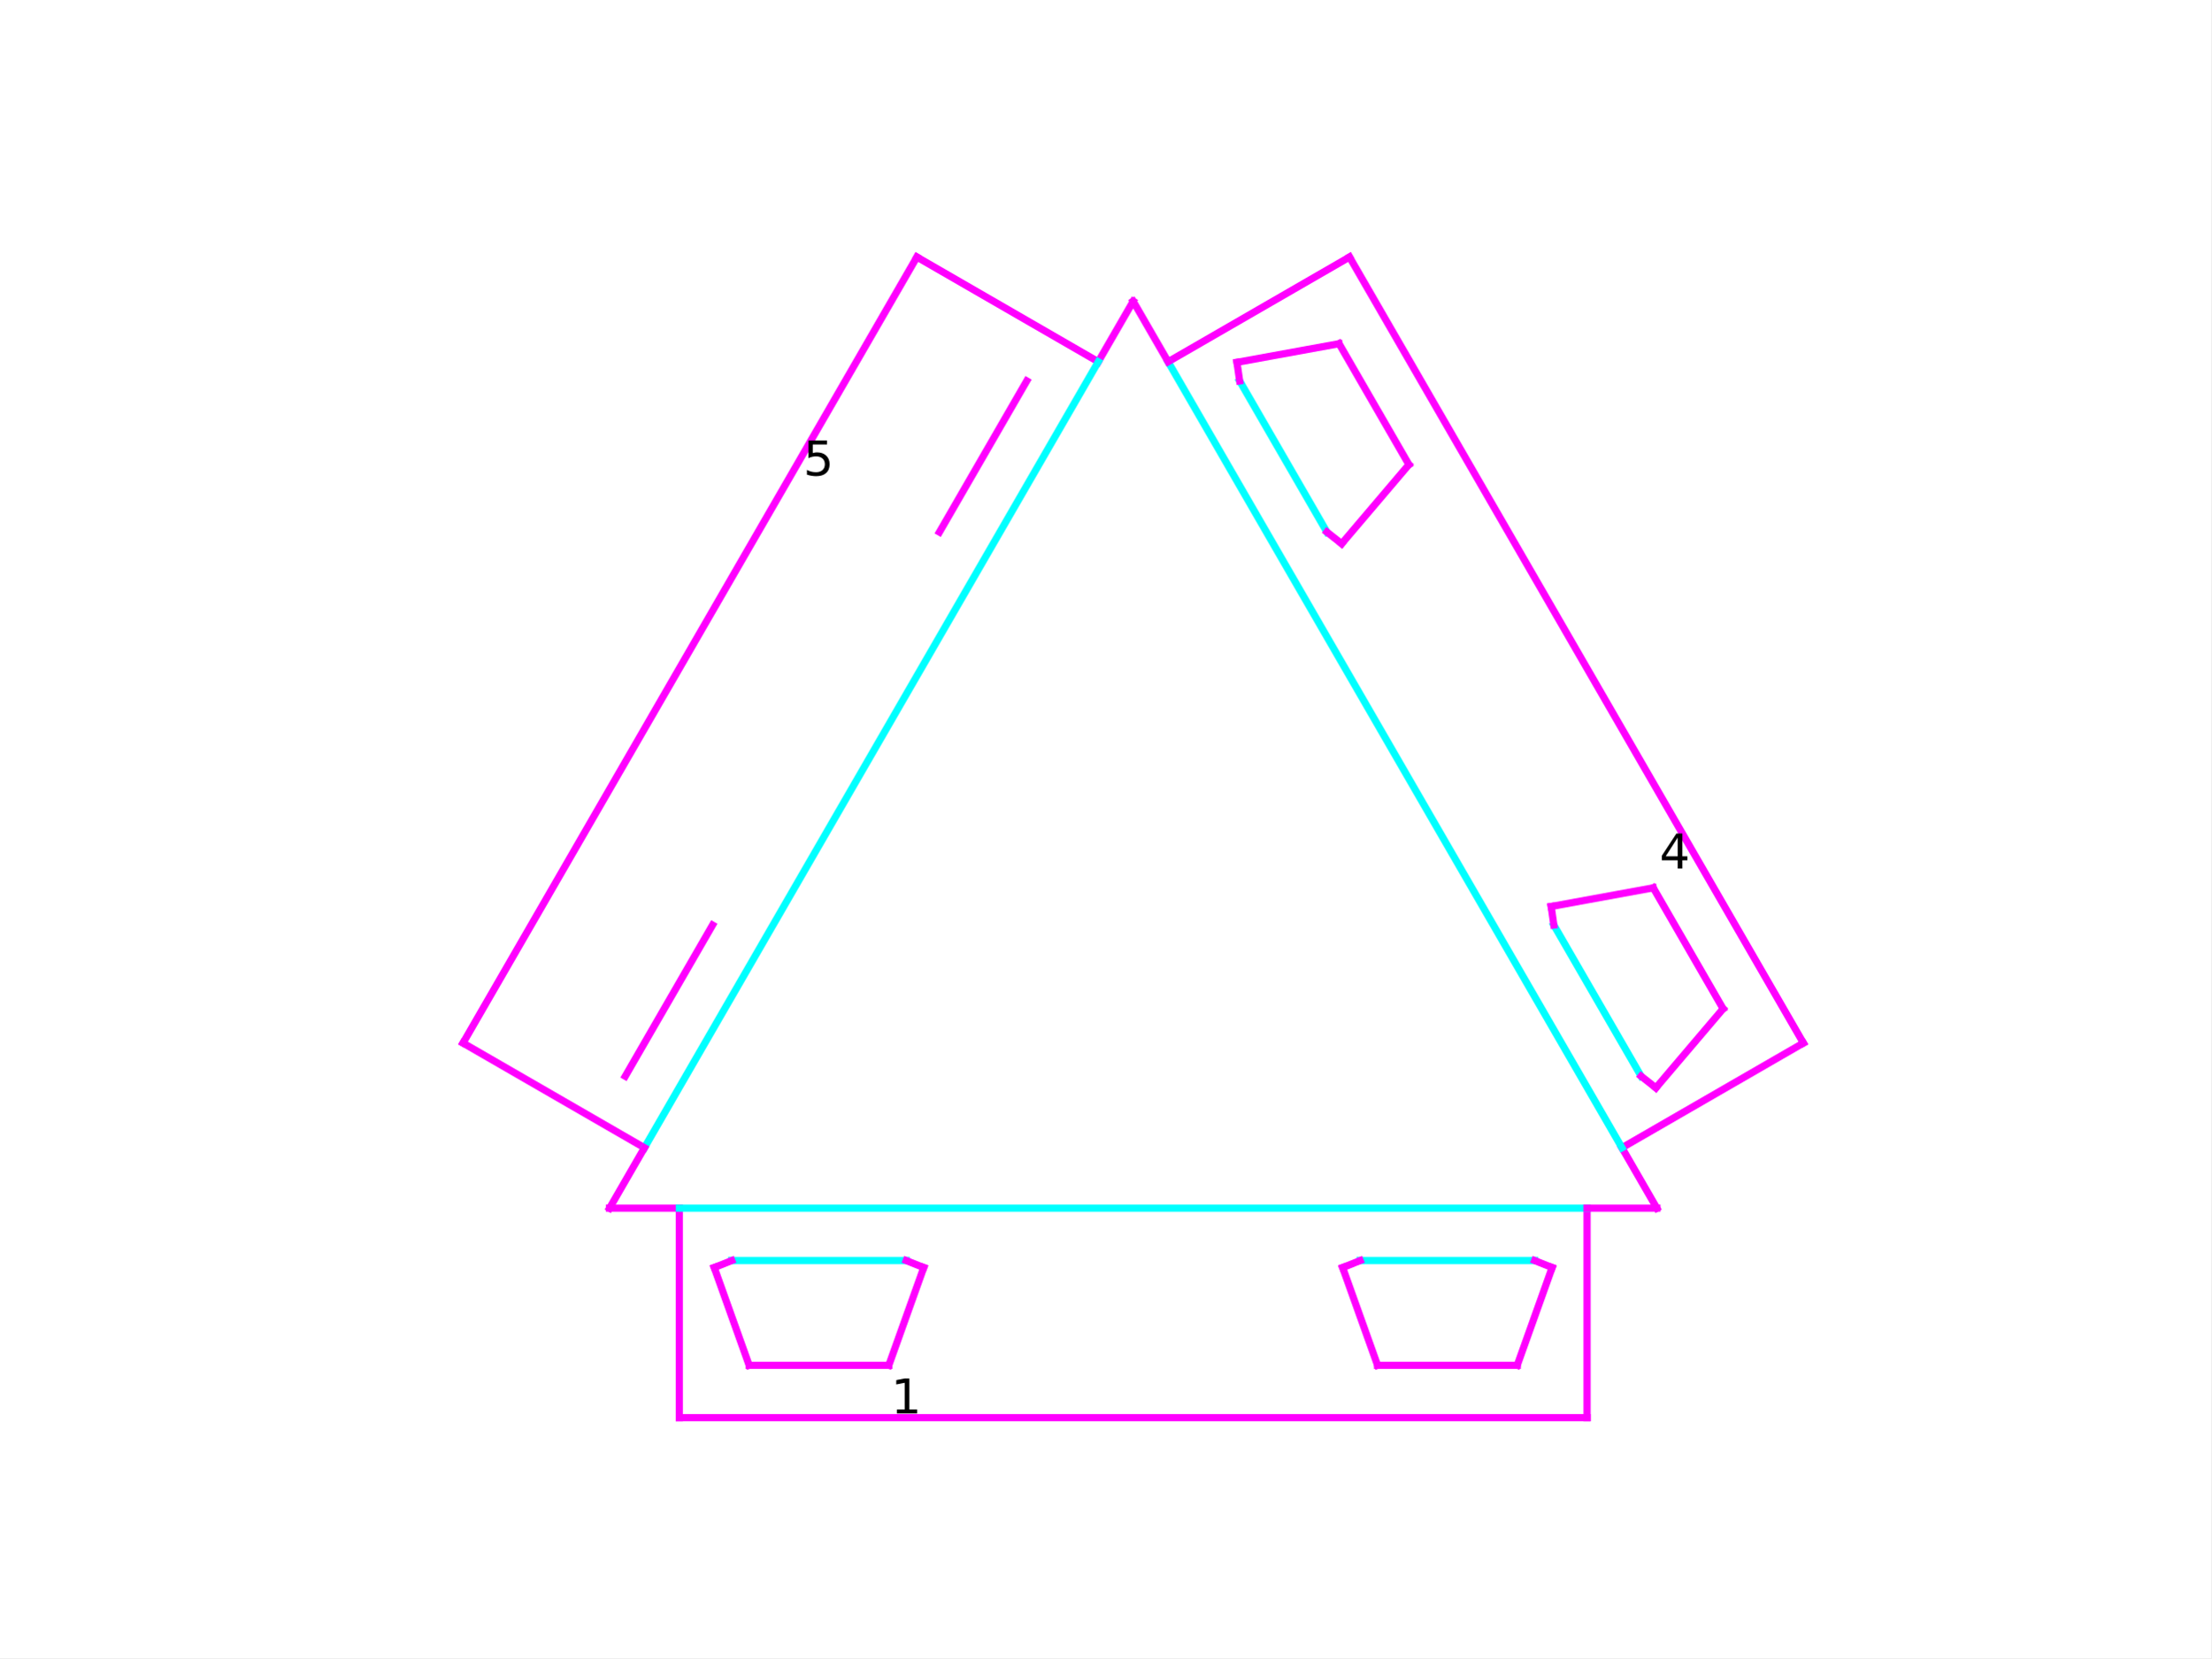
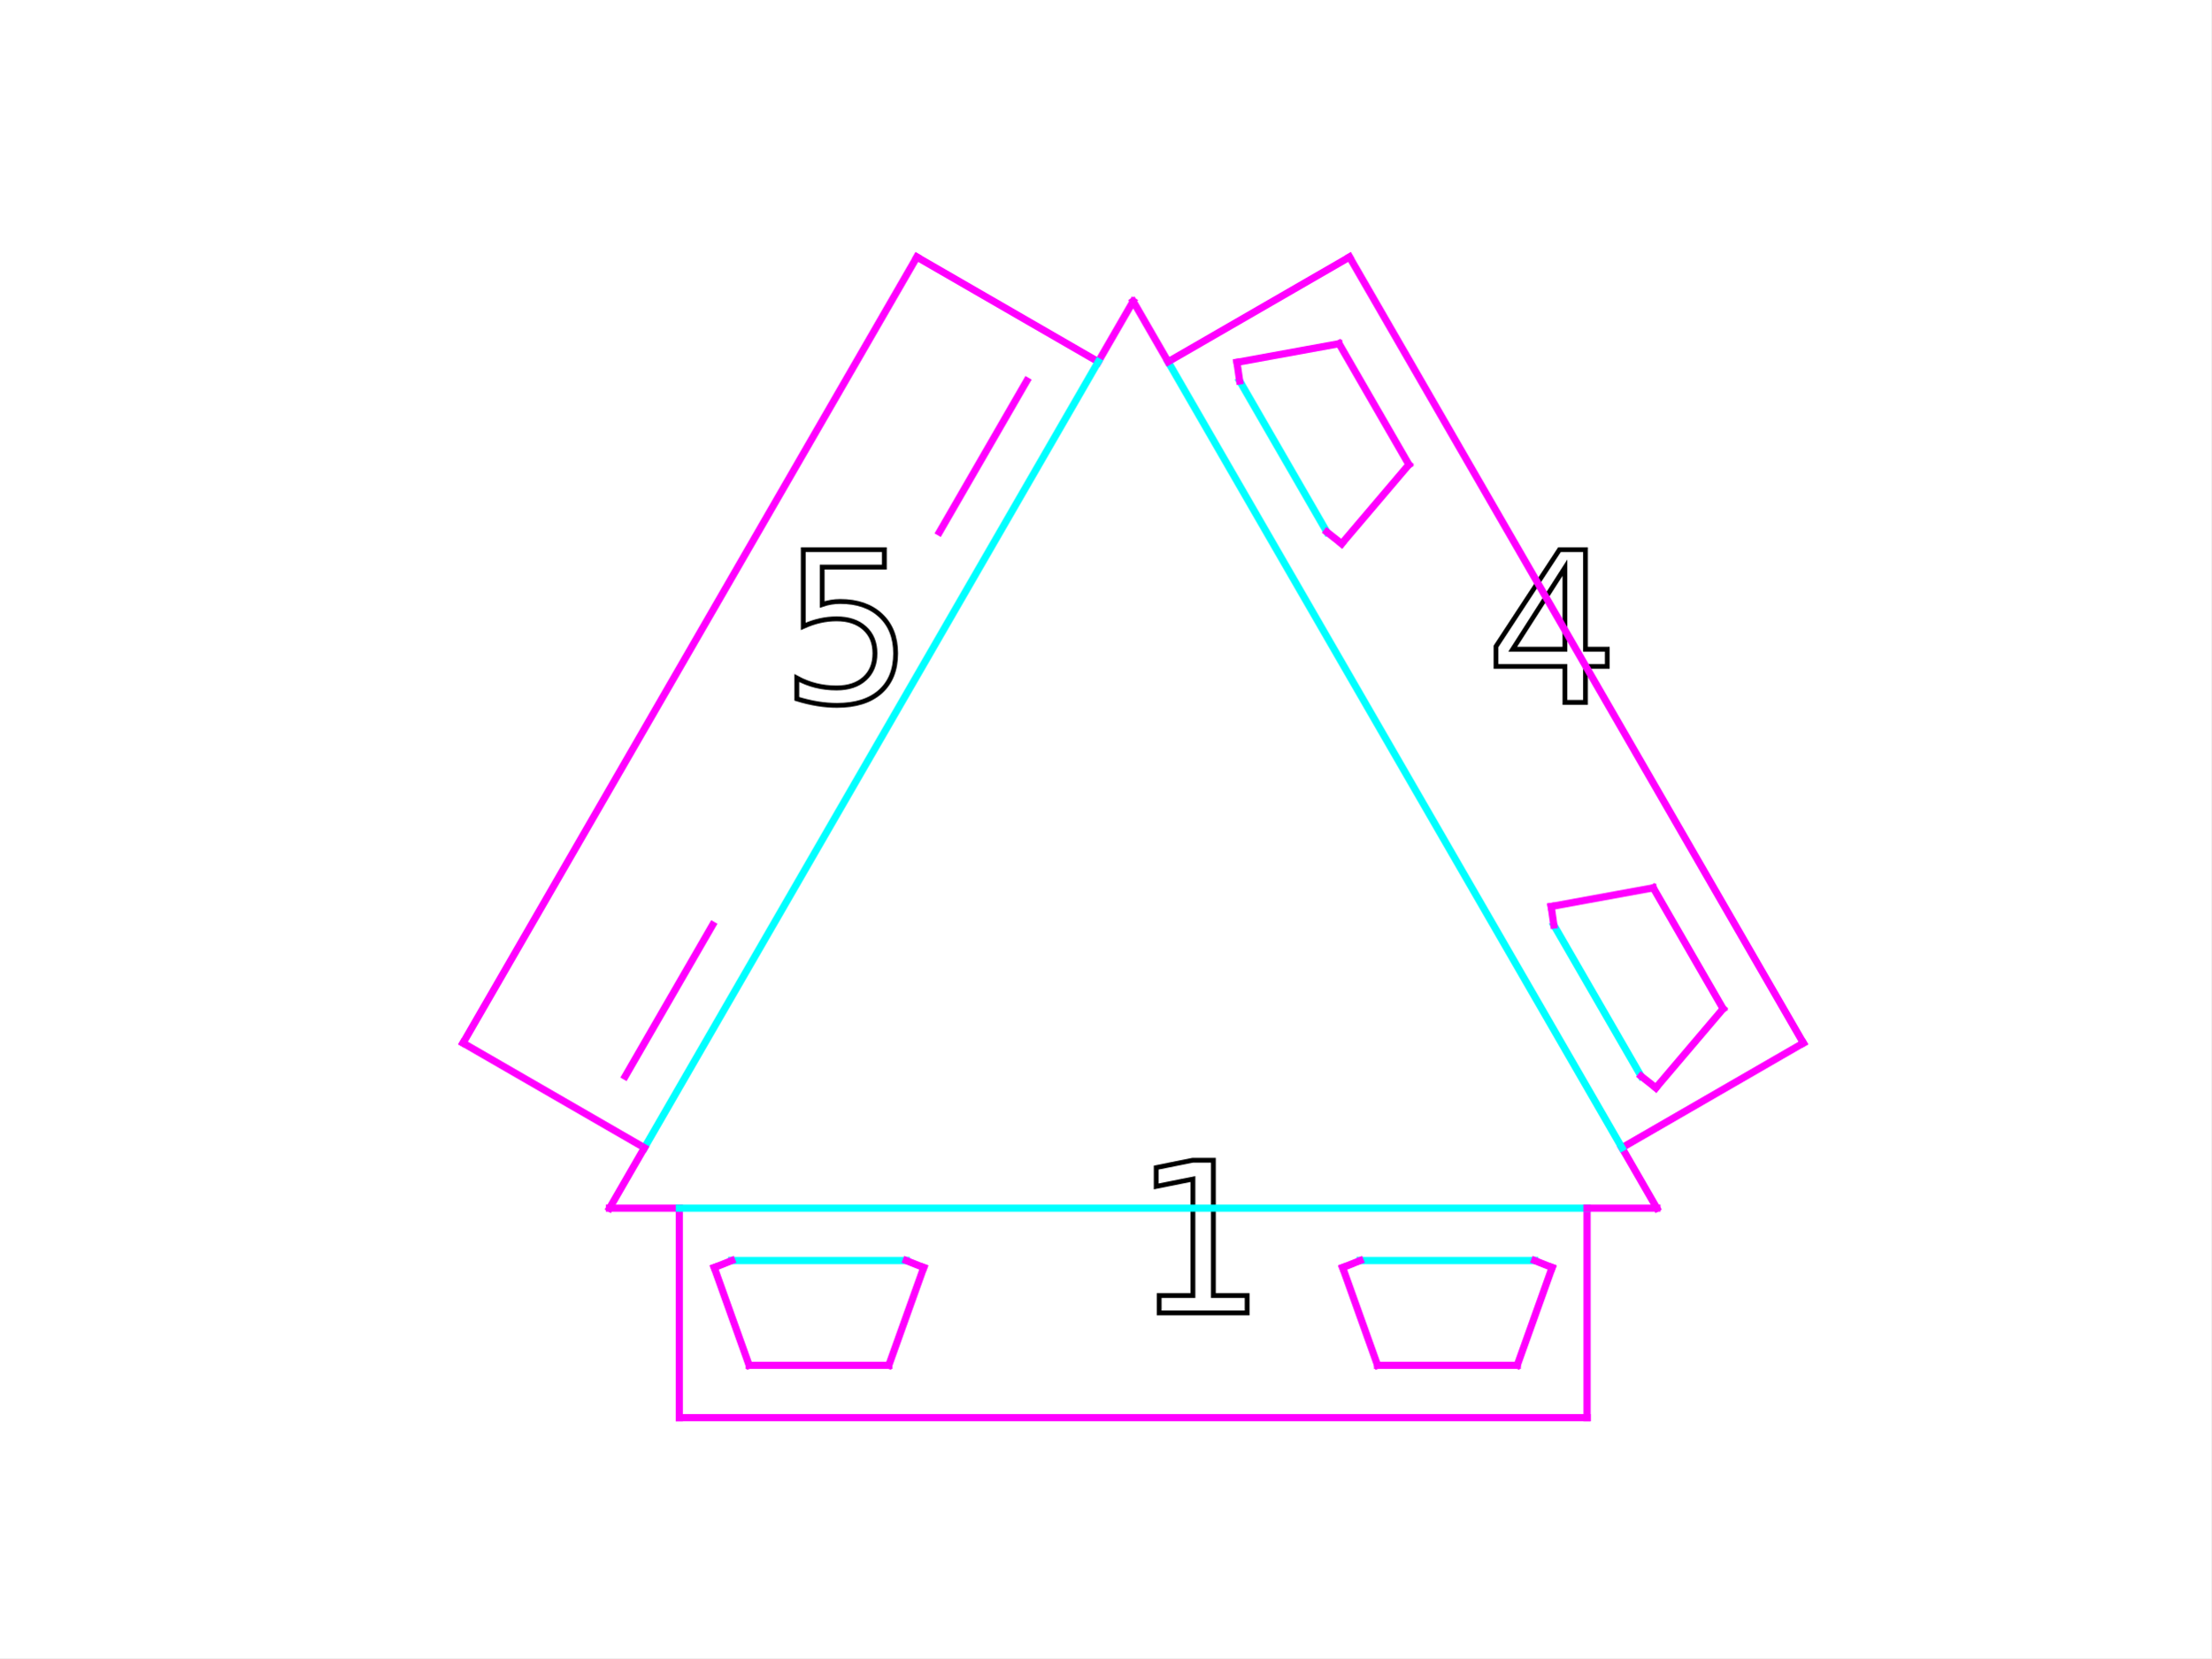
- <svg xmlns="http://www.w3.org/2000/svg" xmlns:xlink="http://www.w3.org/1999/xlink" height="345.6pt" version="1.1" viewBox="0 0 460.8 345.6" width="460.8pt">
+ <svg xmlns="http://www.w3.org/2000/svg" height="345.6pt" version="1.1" viewBox="0 0 460.8 345.6" width="460.8pt">
  <defs>
    <style type="text/css">
*{stroke-linecap:butt;stroke-linejoin:round;}
  </style>
  </defs>
  <g id="figure_1">
    <g id="patch_1">
      <path d="M 0 345.6  L 460.8 345.6  L 460.8 0  L 0 0  z " style="fill:#ffffff;" />
    </g>
    <g id="axes_1">
+       <g id="patch_2">
+         <path clip-path="url(#p56aaf7efbd)" d="M 241.576 270.038  L 248.609 270.038  L 248.609 245.754  L 240.955 247.289  L 240.955 243.366  L 248.568 241.832  L 252.872 241.832  L 252.872 270.038  L 259.905 270.038  L 259.905 273.66  L 241.576 273.66  z " style="fill:none;stroke:#000000;stroke-linejoin:miter;" />
+       </g>
+       <g id="patch_3">
+         <path clip-path="url(#p56aaf7efbd)" d="M 326.135 118.322  L 315.262 135.314  L 326.135 135.314  z M 325.003 114.57  L 330.419 114.57  L 330.419 135.314  L 334.962 135.314  L 334.962 138.895  L 330.419 138.895  L 330.419 146.399  L 326.135 146.399  L 326.135 138.895  L 311.769 138.895  L 311.769 134.741  z " style="fill:none;stroke:#000000;stroke-linejoin:miter;" />
+       </g>
+       <g id="patch_4">
+         <path clip-path="url(#p56aaf7efbd)" d="M 167.399 114.57  L 184.302 114.57  L 184.302 118.199  L 171.342 118.199  L 171.342 125.996  Q 172.276 125.675 173.211 125.518  Q 174.152 125.362 175.094 125.362  Q 180.421 125.362 183.532 128.281  Q 186.649 131.201 186.649 136.187  Q 186.649 141.323 183.45 144.175  Q 180.251 147.019 174.432 147.019  Q 172.427 147.019 170.346 146.678  Q 168.272 146.337 166.055 145.655  L 166.055 141.323  Q 167.972 142.367 170.019 142.879  Q 172.065 143.39 174.343 143.39  Q 178.034 143.39 180.182 141.453  Q 182.338 139.516 182.338 136.187  Q 182.338 132.865 180.182 130.928  Q 178.034 128.984 174.343 128.984  Q 172.618 128.984 170.899 129.366  Q 169.186 129.748 167.399 130.559  z " style="fill:none;stroke:#000000;stroke-linejoin:miter;" />
+       </g>
      <g id="line2d_1">
-         <path clip-path="url(#pe1edeb7a87)" d="M 127.019 251.832  L 141.571 251.832  " style="fill:none;stroke:#ff00ff;stroke-linecap:square;stroke-width:1.5;" />
+         <path clip-path="url(#p56aaf7efbd)" d="M 127.019 251.832  L 141.571 251.832  " style="fill:none;stroke:#ff00ff;stroke-linecap:square;stroke-width:1.5;" />
      </g>
      <g id="line2d_2">
-         <path clip-path="url(#pe1edeb7a87)" d="M 141.571 251.832  L 141.571 295.488  " style="fill:none;stroke:#ff00ff;stroke-linecap:square;stroke-width:1.5;" />
+         <path clip-path="url(#p56aaf7efbd)" d="M 141.571 251.832  L 141.571 295.488  " style="fill:none;stroke:#ff00ff;stroke-linecap:square;stroke-width:1.5;" />
      </g>
      <g id="line2d_3">
-         <path clip-path="url(#pe1edeb7a87)" d="M 141.571 295.488  L 330.749 295.488  " style="fill:none;stroke:#ff00ff;stroke-linecap:square;stroke-width:1.5;" />
+         <path clip-path="url(#p56aaf7efbd)" d="M 141.571 295.488  L 330.749 295.488  " style="fill:none;stroke:#ff00ff;stroke-linecap:square;stroke-width:1.5;" />
      </g>
      <g id="line2d_4">
-         <path clip-path="url(#pe1edeb7a87)" d="M 330.749 295.488  L 330.749 251.832  " style="fill:none;stroke:#ff00ff;stroke-linecap:square;stroke-width:1.5;" />
+         <path clip-path="url(#p56aaf7efbd)" d="M 330.749 295.488  L 330.749 251.832  " style="fill:none;stroke:#ff00ff;stroke-linecap:square;stroke-width:1.5;" />
      </g>
      <g id="line2d_5">
-         <path clip-path="url(#pe1edeb7a87)" d="M 141.571 251.832  L 330.749 251.832  " style="fill:none;stroke:#00ffff;stroke-linecap:square;stroke-width:1.5;" />
+         <path clip-path="url(#p56aaf7efbd)" d="M 141.571 251.832  L 330.749 251.832  " style="fill:none;stroke:#00ffff;stroke-linecap:square;stroke-width:1.5;" />
      </g>
      <g id="line2d_6">
-         <path clip-path="url(#pe1edeb7a87)" d="M 330.749 251.832  L 345.301 251.832  " style="fill:none;stroke:#ff00ff;stroke-linecap:square;stroke-width:1.5;" />
+         <path clip-path="url(#p56aaf7efbd)" d="M 330.749 251.832  L 345.301 251.832  " style="fill:none;stroke:#ff00ff;stroke-linecap:square;stroke-width:1.5;" />
      </g>
      <g id="line2d_7">
-         <path clip-path="url(#pe1edeb7a87)" d="M 152.485 262.746  L 188.866 262.746  " style="fill:none;stroke:#00ffff;stroke-linecap:square;stroke-width:1.5;" />
+         <path clip-path="url(#p56aaf7efbd)" d="M 152.485 262.746  L 188.866 262.746  " style="fill:none;stroke:#00ffff;stroke-linecap:square;stroke-width:1.5;" />
      </g>
      <g id="line2d_8">
-         <path clip-path="url(#pe1edeb7a87)" d="M 188.866 262.746  L 192.504 264.201  " style="fill:none;stroke:#ff00ff;stroke-linecap:square;stroke-width:1.5;" />
+         <path clip-path="url(#p56aaf7efbd)" d="M 188.866 262.746  L 192.504 264.201  " style="fill:none;stroke:#ff00ff;stroke-linecap:square;stroke-width:1.5;" />
      </g>
      <g id="line2d_9">
-         <path clip-path="url(#pe1edeb7a87)" d="M 192.504 264.201  L 185.228 284.574  " style="fill:none;stroke:#ff00ff;stroke-linecap:square;stroke-width:1.5;" />
+         <path clip-path="url(#p56aaf7efbd)" d="M 192.504 264.201  L 185.228 284.574  " style="fill:none;stroke:#ff00ff;stroke-linecap:square;stroke-width:1.5;" />
      </g>
      <g id="line2d_10">
-         <path clip-path="url(#pe1edeb7a87)" d="M 185.228 284.574  L 156.123 284.574  " style="fill:none;stroke:#ff00ff;stroke-linecap:square;stroke-width:1.5;" />
+         <path clip-path="url(#p56aaf7efbd)" d="M 185.228 284.574  L 156.123 284.574  " style="fill:none;stroke:#ff00ff;stroke-linecap:square;stroke-width:1.5;" />
      </g>
      <g id="line2d_11">
-         <path clip-path="url(#pe1edeb7a87)" d="M 156.123 284.574  L 148.847 264.201  " style="fill:none;stroke:#ff00ff;stroke-linecap:square;stroke-width:1.5;" />
+         <path clip-path="url(#p56aaf7efbd)" d="M 156.123 284.574  L 148.847 264.201  " style="fill:none;stroke:#ff00ff;stroke-linecap:square;stroke-width:1.5;" />
      </g>
      <g id="line2d_12">
-         <path clip-path="url(#pe1edeb7a87)" d="M 148.847 264.201  L 152.485 262.746  " style="fill:none;stroke:#ff00ff;stroke-linecap:square;stroke-width:1.5;" />
+         <path clip-path="url(#p56aaf7efbd)" d="M 148.847 264.201  L 152.485 262.746  " style="fill:none;stroke:#ff00ff;stroke-linecap:square;stroke-width:1.5;" />
      </g>
      <g id="line2d_13">
-         <path clip-path="url(#pe1edeb7a87)" d="M 283.454 262.746  L 319.835 262.746  " style="fill:none;stroke:#00ffff;stroke-linecap:square;stroke-width:1.5;" />
+         <path clip-path="url(#p56aaf7efbd)" d="M 283.454 262.746  L 319.835 262.746  " style="fill:none;stroke:#00ffff;stroke-linecap:square;stroke-width:1.5;" />
      </g>
      <g id="line2d_14">
-         <path clip-path="url(#pe1edeb7a87)" d="M 319.835 262.746  L 323.473 264.201  " style="fill:none;stroke:#ff00ff;stroke-linecap:square;stroke-width:1.5;" />
+         <path clip-path="url(#p56aaf7efbd)" d="M 319.835 262.746  L 323.473 264.201  " style="fill:none;stroke:#ff00ff;stroke-linecap:square;stroke-width:1.5;" />
      </g>
      <g id="line2d_15">
-         <path clip-path="url(#pe1edeb7a87)" d="M 323.473 264.201  L 316.197 284.574  " style="fill:none;stroke:#ff00ff;stroke-linecap:square;stroke-width:1.5;" />
+         <path clip-path="url(#p56aaf7efbd)" d="M 323.473 264.201  L 316.197 284.574  " style="fill:none;stroke:#ff00ff;stroke-linecap:square;stroke-width:1.5;" />
      </g>
      <g id="line2d_16">
-         <path clip-path="url(#pe1edeb7a87)" d="M 316.197 284.574  L 287.092 284.574  " style="fill:none;stroke:#ff00ff;stroke-linecap:square;stroke-width:1.5;" />
+         <path clip-path="url(#p56aaf7efbd)" d="M 316.197 284.574  L 287.092 284.574  " style="fill:none;stroke:#ff00ff;stroke-linecap:square;stroke-width:1.5;" />
      </g>
      <g id="line2d_17">
-         <path clip-path="url(#pe1edeb7a87)" d="M 287.092 284.574  L 279.816 264.201  " style="fill:none;stroke:#ff00ff;stroke-linecap:square;stroke-width:1.5;" />
+         <path clip-path="url(#p56aaf7efbd)" d="M 287.092 284.574  L 279.816 264.201  " style="fill:none;stroke:#ff00ff;stroke-linecap:square;stroke-width:1.5;" />
      </g>
      <g id="line2d_18">
-         <path clip-path="url(#pe1edeb7a87)" d="M 279.816 264.201  L 283.454 262.746  " style="fill:none;stroke:#ff00ff;stroke-linecap:square;stroke-width:1.5;" />
+         <path clip-path="url(#p56aaf7efbd)" d="M 279.816 264.201  L 283.454 262.746  " style="fill:none;stroke:#ff00ff;stroke-linecap:square;stroke-width:1.5;" />
      </g>
      <g id="line2d_19">
-         <path clip-path="url(#pe1edeb7a87)" d="M 345.301 251.832  L 338.025 239.229  " style="fill:none;stroke:#ff00ff;stroke-linecap:square;stroke-width:1.5;" />
+         <path clip-path="url(#p56aaf7efbd)" d="M 345.301 251.832  L 338.025 239.229  " style="fill:none;stroke:#ff00ff;stroke-linecap:square;stroke-width:1.5;" />
      </g>
      <g id="line2d_20">
-         <path clip-path="url(#pe1edeb7a87)" d="M 338.025 239.229  L 375.833 217.401  " style="fill:none;stroke:#ff00ff;stroke-linecap:square;stroke-width:1.5;" />
+         <path clip-path="url(#p56aaf7efbd)" d="M 338.025 239.229  L 375.833 217.401  " style="fill:none;stroke:#ff00ff;stroke-linecap:square;stroke-width:1.5;" />
      </g>
      <g id="line2d_21">
-         <path clip-path="url(#pe1edeb7a87)" d="M 375.833 217.401  L 281.244 53.568  " style="fill:none;stroke:#ff00ff;stroke-linecap:square;stroke-width:1.5;" />
+         <path clip-path="url(#p56aaf7efbd)" d="M 375.833 217.401  L 281.244 53.568  " style="fill:none;stroke:#ff00ff;stroke-linecap:square;stroke-width:1.5;" />
      </g>
      <g id="line2d_22">
-         <path clip-path="url(#pe1edeb7a87)" d="M 281.244 53.568  L 243.436 75.396  " style="fill:none;stroke:#ff00ff;stroke-linecap:square;stroke-width:1.5;" />
+         <path clip-path="url(#p56aaf7efbd)" d="M 281.244 53.568  L 243.436 75.396  " style="fill:none;stroke:#ff00ff;stroke-linecap:square;stroke-width:1.5;" />
      </g>
      <g id="line2d_23">
-         <path clip-path="url(#pe1edeb7a87)" d="M 338.025 239.229  L 243.436 75.396  " style="fill:none;stroke:#00ffff;stroke-linecap:square;stroke-width:1.5;" />
+         <path clip-path="url(#p56aaf7efbd)" d="M 338.025 239.229  L 243.436 75.396  " style="fill:none;stroke:#00ffff;stroke-linecap:square;stroke-width:1.5;" />
      </g>
      <g id="line2d_24">
-         <path clip-path="url(#pe1edeb7a87)" d="M 243.436 75.396  L 236.16 62.794  " style="fill:none;stroke:#ff00ff;stroke-linecap:square;stroke-width:1.5;" />
+         <path clip-path="url(#p56aaf7efbd)" d="M 243.436 75.396  L 236.16 62.794  " style="fill:none;stroke:#ff00ff;stroke-linecap:square;stroke-width:1.5;" />
      </g>
      <g id="line2d_25">
-         <path clip-path="url(#pe1edeb7a87)" d="M 342.02 224.32  L 323.83 192.814  " style="fill:none;stroke:#00ffff;stroke-linecap:square;stroke-width:1.5;" />
+         <path clip-path="url(#p56aaf7efbd)" d="M 342.02 224.32  L 323.83 192.814  " style="fill:none;stroke:#00ffff;stroke-linecap:square;stroke-width:1.5;" />
      </g>
      <g id="line2d_26">
-         <path clip-path="url(#pe1edeb7a87)" d="M 323.83 192.814  L 323.271 188.936  " style="fill:none;stroke:#ff00ff;stroke-linecap:square;stroke-width:1.5;" />
+         <path clip-path="url(#p56aaf7efbd)" d="M 323.83 192.814  L 323.271 188.936  " style="fill:none;stroke:#ff00ff;stroke-linecap:square;stroke-width:1.5;" />
      </g>
      <g id="line2d_27">
-         <path clip-path="url(#pe1edeb7a87)" d="M 323.271 188.936  L 344.552 185.05  " style="fill:none;stroke:#ff00ff;stroke-linecap:square;stroke-width:1.5;" />
+         <path clip-path="url(#p56aaf7efbd)" d="M 323.271 188.936  L 344.552 185.05  " style="fill:none;stroke:#ff00ff;stroke-linecap:square;stroke-width:1.5;" />
      </g>
      <g id="line2d_28">
-         <path clip-path="url(#pe1edeb7a87)" d="M 344.552 185.05  L 359.105 210.255  " style="fill:none;stroke:#ff00ff;stroke-linecap:square;stroke-width:1.5;" />
+         <path clip-path="url(#p56aaf7efbd)" d="M 344.552 185.05  L 359.105 210.255  " style="fill:none;stroke:#ff00ff;stroke-linecap:square;stroke-width:1.5;" />
      </g>
      <g id="line2d_29">
-         <path clip-path="url(#pe1edeb7a87)" d="M 359.105 210.255  L 345.099 226.743  " style="fill:none;stroke:#ff00ff;stroke-linecap:square;stroke-width:1.5;" />
+         <path clip-path="url(#p56aaf7efbd)" d="M 359.105 210.255  L 345.099 226.743  " style="fill:none;stroke:#ff00ff;stroke-linecap:square;stroke-width:1.5;" />
      </g>
      <g id="line2d_30">
-         <path clip-path="url(#pe1edeb7a87)" d="M 345.099 226.743  L 342.02 224.32  " style="fill:none;stroke:#ff00ff;stroke-linecap:square;stroke-width:1.5;" />
+         <path clip-path="url(#p56aaf7efbd)" d="M 345.099 226.743  L 342.02 224.32  " style="fill:none;stroke:#ff00ff;stroke-linecap:square;stroke-width:1.5;" />
      </g>
      <g id="line2d_31">
-         <path clip-path="url(#pe1edeb7a87)" d="M 276.535 110.897  L 258.345 79.391  " style="fill:none;stroke:#00ffff;stroke-linecap:square;stroke-width:1.5;" />
+         <path clip-path="url(#p56aaf7efbd)" d="M 276.535 110.897  L 258.345 79.391  " style="fill:none;stroke:#00ffff;stroke-linecap:square;stroke-width:1.5;" />
      </g>
      <g id="line2d_32">
-         <path clip-path="url(#pe1edeb7a87)" d="M 258.345 79.391  L 257.786 75.513  " style="fill:none;stroke:#ff00ff;stroke-linecap:square;stroke-width:1.5;" />
+         <path clip-path="url(#p56aaf7efbd)" d="M 258.345 79.391  L 257.786 75.513  " style="fill:none;stroke:#ff00ff;stroke-linecap:square;stroke-width:1.5;" />
      </g>
      <g id="line2d_33">
-         <path clip-path="url(#pe1edeb7a87)" d="M 257.786 75.513  L 279.068 71.628  " style="fill:none;stroke:#ff00ff;stroke-linecap:square;stroke-width:1.5;" />
+         <path clip-path="url(#p56aaf7efbd)" d="M 257.786 75.513  L 279.068 71.628  " style="fill:none;stroke:#ff00ff;stroke-linecap:square;stroke-width:1.5;" />
      </g>
      <g id="line2d_34">
-         <path clip-path="url(#pe1edeb7a87)" d="M 279.068 71.628  L 293.62 96.833  " style="fill:none;stroke:#ff00ff;stroke-linecap:square;stroke-width:1.5;" />
+         <path clip-path="url(#p56aaf7efbd)" d="M 279.068 71.628  L 293.62 96.833  " style="fill:none;stroke:#ff00ff;stroke-linecap:square;stroke-width:1.5;" />
      </g>
      <g id="line2d_35">
-         <path clip-path="url(#pe1edeb7a87)" d="M 293.62 96.833  L 279.614 113.32  " style="fill:none;stroke:#ff00ff;stroke-linecap:square;stroke-width:1.5;" />
+         <path clip-path="url(#p56aaf7efbd)" d="M 293.62 96.833  L 279.614 113.32  " style="fill:none;stroke:#ff00ff;stroke-linecap:square;stroke-width:1.5;" />
      </g>
      <g id="line2d_36">
-         <path clip-path="url(#pe1edeb7a87)" d="M 279.614 113.32  L 276.535 110.897  " style="fill:none;stroke:#ff00ff;stroke-linecap:square;stroke-width:1.5;" />
+         <path clip-path="url(#p56aaf7efbd)" d="M 279.614 113.32  L 276.535 110.897  " style="fill:none;stroke:#ff00ff;stroke-linecap:square;stroke-width:1.5;" />
      </g>
      <g id="line2d_37">
-         <path clip-path="url(#pe1edeb7a87)" d="M 236.16 62.794  L 228.884 75.396  " style="fill:none;stroke:#ff00ff;stroke-linecap:square;stroke-width:1.5;" />
+         <path clip-path="url(#p56aaf7efbd)" d="M 236.16 62.794  L 228.884 75.396  " style="fill:none;stroke:#ff00ff;stroke-linecap:square;stroke-width:1.5;" />
      </g>
      <g id="line2d_38">
-         <path clip-path="url(#pe1edeb7a87)" d="M 228.884 75.396  L 191.076 53.568  " style="fill:none;stroke:#ff00ff;stroke-linecap:square;stroke-width:1.5;" />
+         <path clip-path="url(#p56aaf7efbd)" d="M 228.884 75.396  L 191.076 53.568  " style="fill:none;stroke:#ff00ff;stroke-linecap:square;stroke-width:1.5;" />
      </g>
      <g id="line2d_39">
-         <path clip-path="url(#pe1edeb7a87)" d="M 191.076 53.568  L 96.487 217.401  " style="fill:none;stroke:#ff00ff;stroke-linecap:square;stroke-width:1.5;" />
+         <path clip-path="url(#p56aaf7efbd)" d="M 191.076 53.568  L 96.487 217.401  " style="fill:none;stroke:#ff00ff;stroke-linecap:square;stroke-width:1.5;" />
      </g>
      <g id="line2d_40">
-         <path clip-path="url(#pe1edeb7a87)" d="M 96.487 217.401  L 134.295 239.229  " style="fill:none;stroke:#ff00ff;stroke-linecap:square;stroke-width:1.5;" />
+         <path clip-path="url(#p56aaf7efbd)" d="M 96.487 217.401  L 134.295 239.229  " style="fill:none;stroke:#ff00ff;stroke-linecap:square;stroke-width:1.5;" />
      </g>
      <g id="line2d_41">
-         <path clip-path="url(#pe1edeb7a87)" d="M 228.884 75.396  L 134.295 239.229  " style="fill:none;stroke:#00ffff;stroke-linecap:square;stroke-width:1.5;" />
+         <path clip-path="url(#p56aaf7efbd)" d="M 228.884 75.396  L 134.295 239.229  " style="fill:none;stroke:#00ffff;stroke-linecap:square;stroke-width:1.5;" />
      </g>
      <g id="line2d_42">
-         <path clip-path="url(#pe1edeb7a87)" d="M 134.295 239.229  L 127.019 251.832  " style="fill:none;stroke:#ff00ff;stroke-linecap:square;stroke-width:1.5;" />
+         <path clip-path="url(#p56aaf7efbd)" d="M 134.295 239.229  L 127.019 251.832  " style="fill:none;stroke:#ff00ff;stroke-linecap:square;stroke-width:1.5;" />
      </g>
      <g id="line2d_43">
-         <path clip-path="url(#pe1edeb7a87)" d="M 213.975 79.391  L 195.785 110.897  " style="fill:none;stroke:#ff00ff;stroke-linecap:square;stroke-width:1.5;" />
+         <path clip-path="url(#p56aaf7efbd)" d="M 213.975 79.391  L 195.785 110.897  " style="fill:none;stroke:#ff00ff;stroke-linecap:square;stroke-width:1.5;" />
      </g>
      <g id="line2d_44">
-         <path clip-path="url(#pe1edeb7a87)" d="M 148.49 192.814  L 130.3 224.32  " style="fill:none;stroke:#ff00ff;stroke-linecap:square;stroke-width:1.5;" />
-       </g>
-       <g id="text_1">
-         <defs>
-           <path d="M 12.406 8.297  L 28.516 8.297  L 28.516 63.922  L 10.984 60.406  L 10.984 69.391  L 28.422 72.906  L 38.281 72.906  L 38.281 8.297  L 54.391 8.297  L 54.391 0  L 12.406 0  z " id="DejaVuSans-31" />
-         </defs>
-         <g transform="translate(185.6843 294.6093)scale(0.1 -0.1)">
-           <use xlink:href="#DejaVuSans-31" />
-         </g>
-       </g>
-       <g id="text_2">
-         <defs>
-           <path d="M 37.797 64.312  L 12.891 25.391  L 37.797 25.391  z M 35.203 72.906  L 47.609 72.906  L 47.609 25.391  L 58.016 25.391  L 58.016 17.188  L 47.609 17.188  L 47.609 0  L 37.797 0  L 37.797 17.188  L 4.891 17.188  L 4.891 26.703  z " id="DejaVuSans-34" />
-         </defs>
-         <g transform="translate(345.8535 181.021)scale(0.1 -0.1)">
-           <use xlink:href="#DejaVuSans-34" />
-         </g>
-       </g>
-       <g id="text_3">
-         <defs>
-           <path d="M 10.797 72.906  L 49.516 72.906  L 49.516 64.594  L 19.828 64.594  L 19.828 46.734  Q 21.969 47.469 24.109 47.828  Q 26.266 48.188 28.422 48.188  Q 40.625 48.188 47.75 41.5  Q 54.891 34.812 54.891 23.391  Q 54.891 11.625 47.562 5.094  Q 40.234 -1.422 26.906 -1.422  Q 22.312 -1.422 17.547 -0.641  Q 12.797 0.141 7.719 1.703  L 7.719 11.625  Q 12.109 9.234 16.797 8.062  Q 21.484 6.891 26.703 6.891  Q 35.156 6.891 40.078 11.328  Q 45.016 15.766 45.016 23.391  Q 45.016 31 40.078 35.438  Q 35.156 39.891 26.703 39.891  Q 22.75 39.891 18.812 39.016  Q 14.891 38.141 10.797 36.281  z " id="DejaVuSans-35" />
-         </defs>
-         <g transform="translate(167.3985 99.1046)scale(0.1 -0.1)">
-           <use xlink:href="#DejaVuSans-35" />
-         </g>
+         <path clip-path="url(#p56aaf7efbd)" d="M 148.49 192.814  L 130.3 224.32  " style="fill:none;stroke:#ff00ff;stroke-linecap:square;stroke-width:1.5;" />
      </g>
    </g>
  </g>
  <defs>
-     <clipPath id="pe1edeb7a87">
+     <clipPath id="p56aaf7efbd">
      <rect height="266.112" width="307.28" x="82.52" y="41.472" />
    </clipPath>
  </defs>
</svg>
